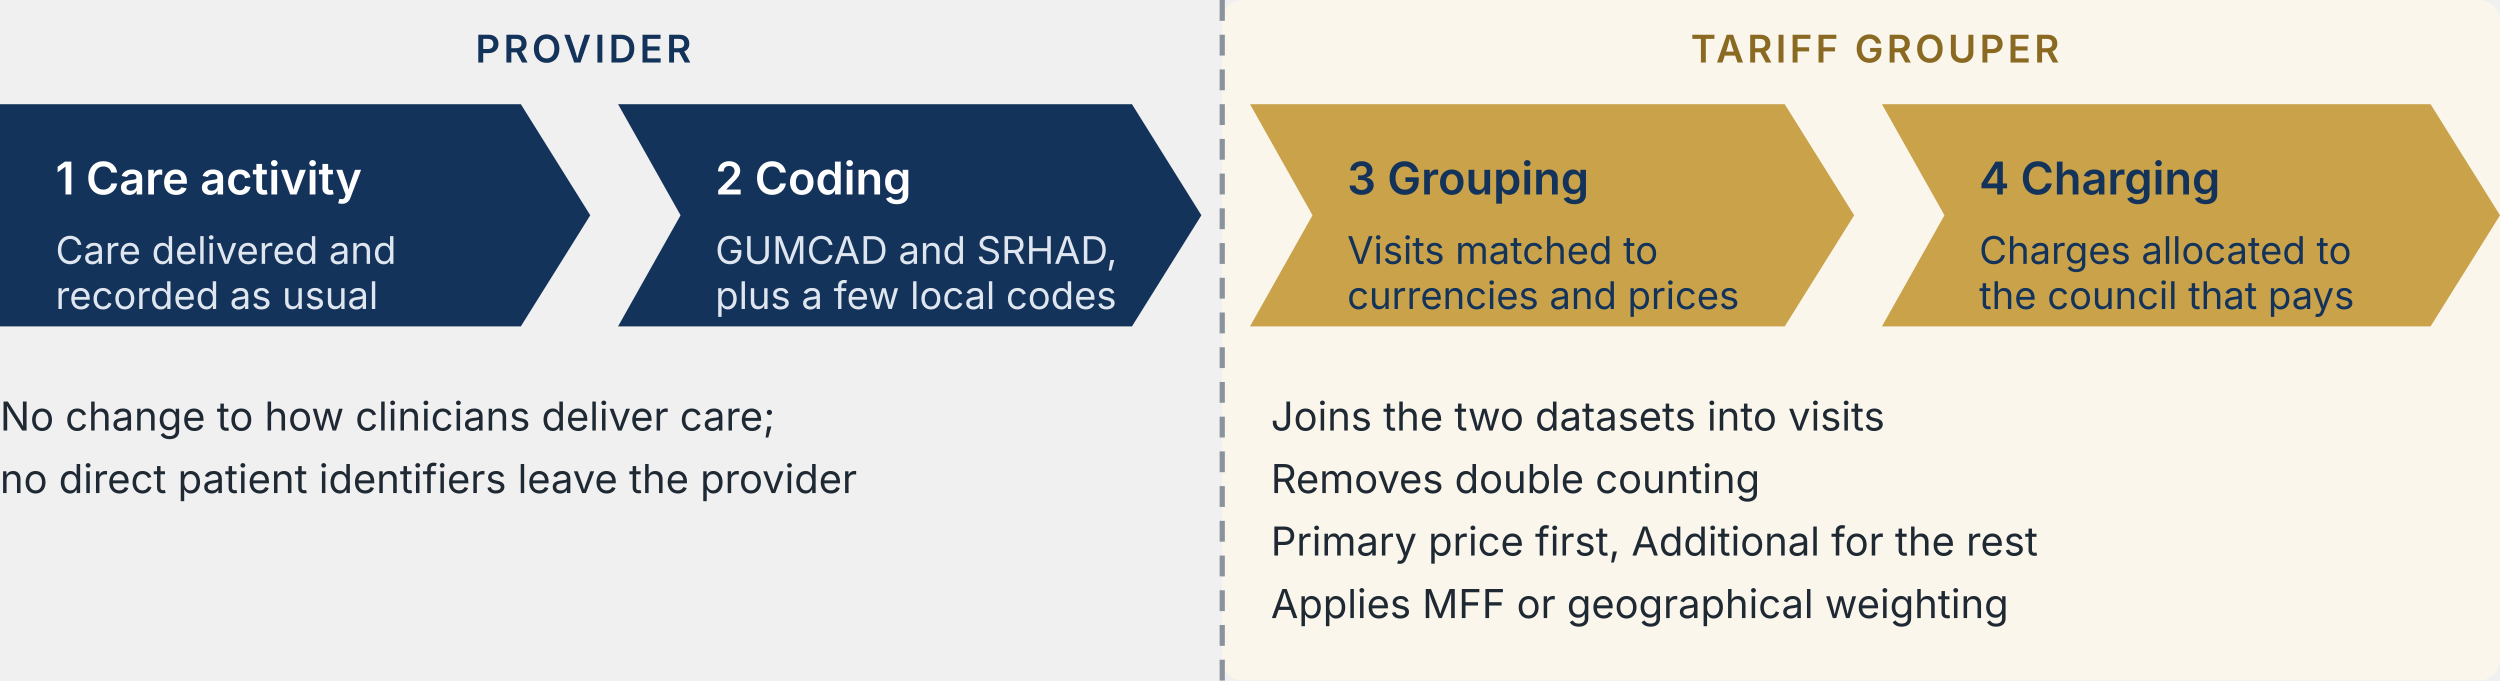
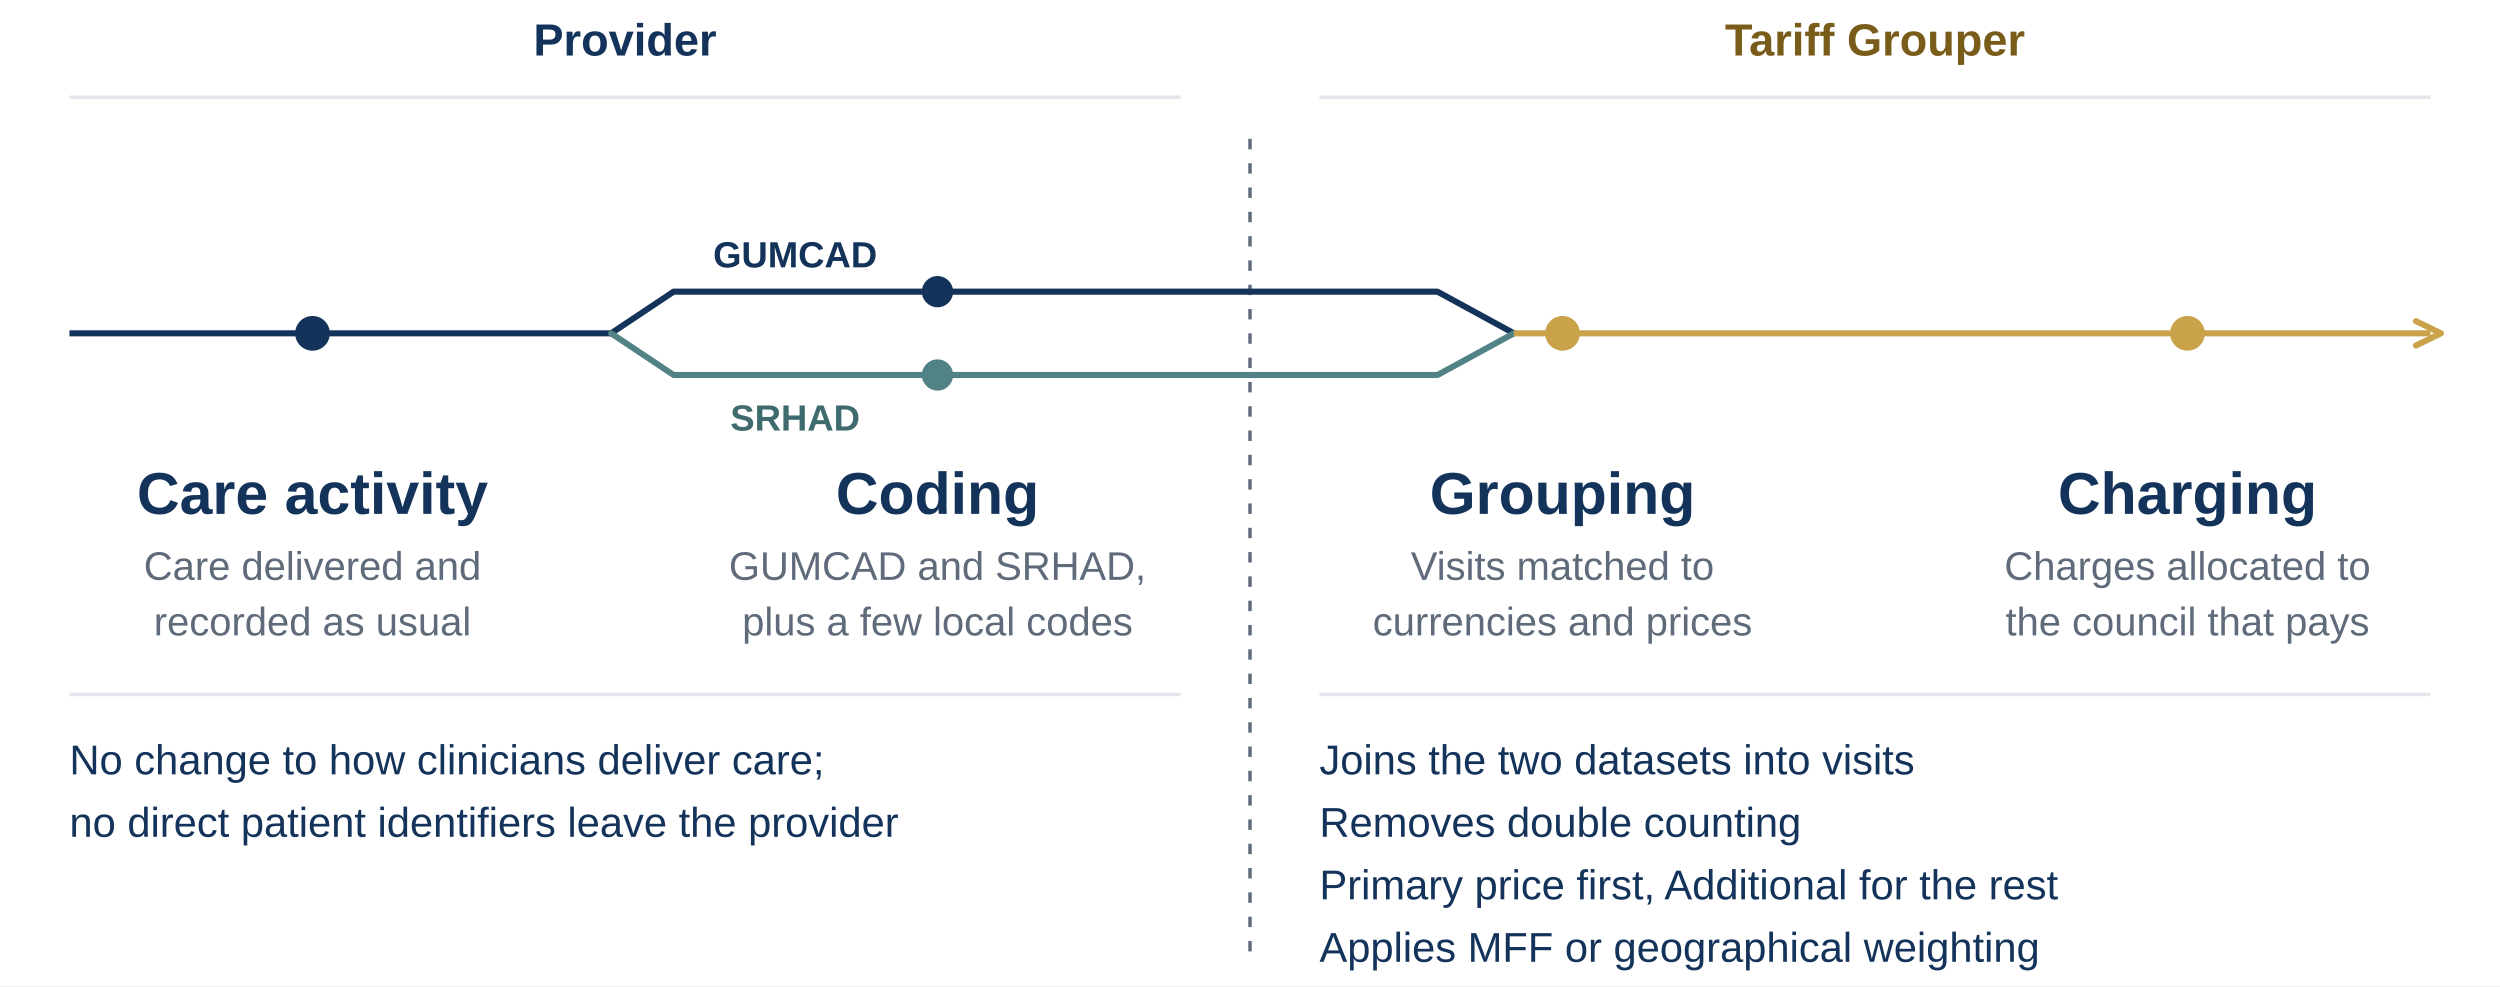
- <svg xmlns="http://www.w3.org/2000/svg" viewBox="0 0 720 196" font-family="Inter, -apple-system, Segoe UI, Roboto, sans-serif">
-   <rect x="352" y="0" width="368" height="196" rx="6" fill="#faf6ec" />
-   <line x1="352" y1="0" x2="352" y2="196" stroke="#8a929c" stroke-width="1.5" stroke-dasharray="6 4" />
-   <text x="168" y="18" font-size="11" fill="#14335a" text-anchor="middle" font-weight="600" letter-spacing="1">PROVIDER</text>
-   <text x="540" y="18" font-size="11" fill="#8a6a22" text-anchor="middle" font-weight="600" letter-spacing="1">TARIFF GROUPER</text>
-   <path d="M0,30 L150,30 L170,62 L150,94 L0,94 Z" fill="#14335a" />
-   <text x="16" y="56" font-size="13" fill="#fff" font-weight="600">1  Care activity</text>
-   <text x="16" y="76" font-size="11" fill="#dfe6ef">Care delivered and</text>
-   <text x="16" y="89" font-size="11" fill="#dfe6ef">recorded as usual</text>
-   <path d="M178,30 L326,30 L346,62 L326,94 L178,94 L196,62 Z" fill="#14335a" />
-   <text x="206" y="56" font-size="13" fill="#fff" font-weight="600">2  Coding</text>
-   <text x="206" y="76" font-size="11" fill="#dfe6ef">GUMCAD and SRHAD,</text>
-   <text x="206" y="89" font-size="11" fill="#dfe6ef">plus a few local codes</text>
-   <path d="M360,30 L514,30 L534,62 L514,94 L360,94 L378,62 Z" fill="#c9a24a" />
-   <text x="388" y="56" font-size="13" fill="#14335a" font-weight="600">3  Grouping</text>
-   <text x="388" y="76" font-size="11" fill="#14335a">Visits matched to</text>
-   <text x="388" y="89" font-size="11" fill="#14335a">currencies and prices</text>
-   <path d="M542,30 L700,30 L720,62 L700,94 L542,94 L560,62 Z" fill="#c9a24a" />
-   <text x="570" y="56" font-size="13" fill="#14335a" font-weight="600">4  Charging</text>
-   <text x="570" y="76" font-size="11" fill="#14335a">Charges allocated to</text>
-   <text x="570" y="89" font-size="11" fill="#14335a">the council that pays</text>
-   <text x="0" y="124" font-size="11.5" fill="#1f2933">No change to how clinicians deliver care;</text>
-   <text x="0" y="142" font-size="11.5" fill="#1f2933">no direct patient identifiers leave the provider</text>
-   <text x="366" y="124" font-size="11.5" fill="#1f2933">Joins the two datasets into visits</text>
-   <text x="366" y="142" font-size="11.5" fill="#1f2933">Removes double counting</text>
-   <text x="366" y="160" font-size="11.5" fill="#1f2933">Primary price first, Additional for the rest</text>
-   <text x="366" y="178" font-size="11.5" fill="#1f2933">Applies MFF or geographical weighting</text>
+ <svg xmlns="http://www.w3.org/2000/svg" viewBox="0 0 720 284" width="720" height="284" role="img" aria-label="Four steps from care to charging. The provider delivers and records care as usual and codes it in two returns, GUMCAD and SRHAD, plus a few local codes. The Tariff Grouper joins the two datasets into visits, matches them to currencies and prices, and allocates each charge to the council that pays." font-family="Arial, Helvetica, sans-serif">
+   <rect width="720" height="284" fill="#ffffff" />
+   <text x="180" y="16" font-size="13" text-anchor="middle" font-weight="bold" fill="#14335a">Provider</text>
+   <text x="540" y="16" font-size="13" text-anchor="middle" font-weight="bold" fill="#7a5c1a">Tariff Grouper</text>
+   <line x1="20" y1="28" x2="340" y2="28" stroke="#e3e6ea" stroke-width="1" />
+   <line x1="380" y1="28" x2="700" y2="28" stroke="#e3e6ea" stroke-width="1" />
+   <line x1="360" y1="40" x2="360" y2="274" stroke="#5f6b7a" stroke-width="1" stroke-dasharray="3 4" />
+   <line x1="20" y1="96" x2="176" y2="96" stroke="#14335a" stroke-width="1.75" />
+   <path d="M176 96 L194 84 L414 84 L436 96" fill="none" stroke="#14335a" stroke-width="1.75" stroke-linecap="round" stroke-linejoin="round" />
+   <path d="M176 96 L194 108 L414 108 L436 96" fill="none" stroke="#518386" stroke-width="1.75" stroke-linecap="round" stroke-linejoin="round" />
+   <line x1="436" y1="96" x2="700" y2="96" stroke="#c9a24a" stroke-width="1.75" />
+   <path d="M695.8 99.5 L703 96 L695.8 92.5" fill="none" stroke="#c9a24a" stroke-width="1.75" stroke-linecap="round" stroke-linejoin="round" />
+   <text x="229" y="77" font-size="10.5" text-anchor="middle" font-weight="bold" fill="#14335a">GUMCAD</text>
+   <text x="229" y="124" font-size="10.5" text-anchor="middle" font-weight="bold" fill="#3f6b6e">SRHAD</text>
+   <circle cx="90" cy="96" r="5" fill="#14335a" />
+   <circle cx="270" cy="84" r="4.5" fill="#14335a" />
+   <circle cx="270" cy="108" r="4.5" fill="#518386" />
+   <circle cx="450" cy="96" r="5" fill="#c9a24a" />
+   <circle cx="630" cy="96" r="5" fill="#c9a24a" />
+   <text x="90" y="148" font-size="17" text-anchor="middle" font-weight="bold" fill="#14335a">Care activity</text>
+   <text x="90" y="167" font-size="11.5" text-anchor="middle" fill="#5f6b7a">Care delivered and</text>
+   <text x="90" y="183" font-size="11.5" text-anchor="middle" fill="#5f6b7a">recorded as usual</text>
+   <text x="270" y="148" font-size="17" text-anchor="middle" font-weight="bold" fill="#14335a">Coding</text>
+   <text x="270" y="167" font-size="11.5" text-anchor="middle" fill="#5f6b7a">GUMCAD and SRHAD,</text>
+   <text x="270" y="183" font-size="11.5" text-anchor="middle" fill="#5f6b7a">plus a few local codes</text>
+   <text x="450" y="148" font-size="17" text-anchor="middle" font-weight="bold" fill="#14335a">Grouping</text>
+   <text x="450" y="167" font-size="11.5" text-anchor="middle" fill="#5f6b7a">Visits matched to</text>
+   <text x="450" y="183" font-size="11.5" text-anchor="middle" fill="#5f6b7a">currencies and prices</text>
+   <text x="630" y="148" font-size="17" text-anchor="middle" font-weight="bold" fill="#14335a">Charging</text>
+   <text x="630" y="167" font-size="11.5" text-anchor="middle" fill="#5f6b7a">Charges allocated to</text>
+   <text x="630" y="183" font-size="11.5" text-anchor="middle" fill="#5f6b7a">the council that pays</text>
+   <line x1="20" y1="200" x2="340" y2="200" stroke="#e3e6ea" stroke-width="1" />
+   <line x1="380" y1="200" x2="700" y2="200" stroke="#e3e6ea" stroke-width="1" />
+   <text x="20" y="223" font-size="12" fill="#14335a">No change to how clinicians deliver care;</text>
+   <text x="20" y="241" font-size="12" fill="#14335a">no direct patient identifiers leave the provider</text>
+   <text x="380" y="223" font-size="12" fill="#14335a">Joins the two datasets into visits</text>
+   <text x="380" y="241" font-size="12" fill="#14335a">Removes double counting</text>
+   <text x="380" y="259" font-size="12" fill="#14335a">Primary price first, Additional for the rest</text>
+   <text x="380" y="277" font-size="12" fill="#14335a">Applies MFF or geographical weighting</text>
</svg>
